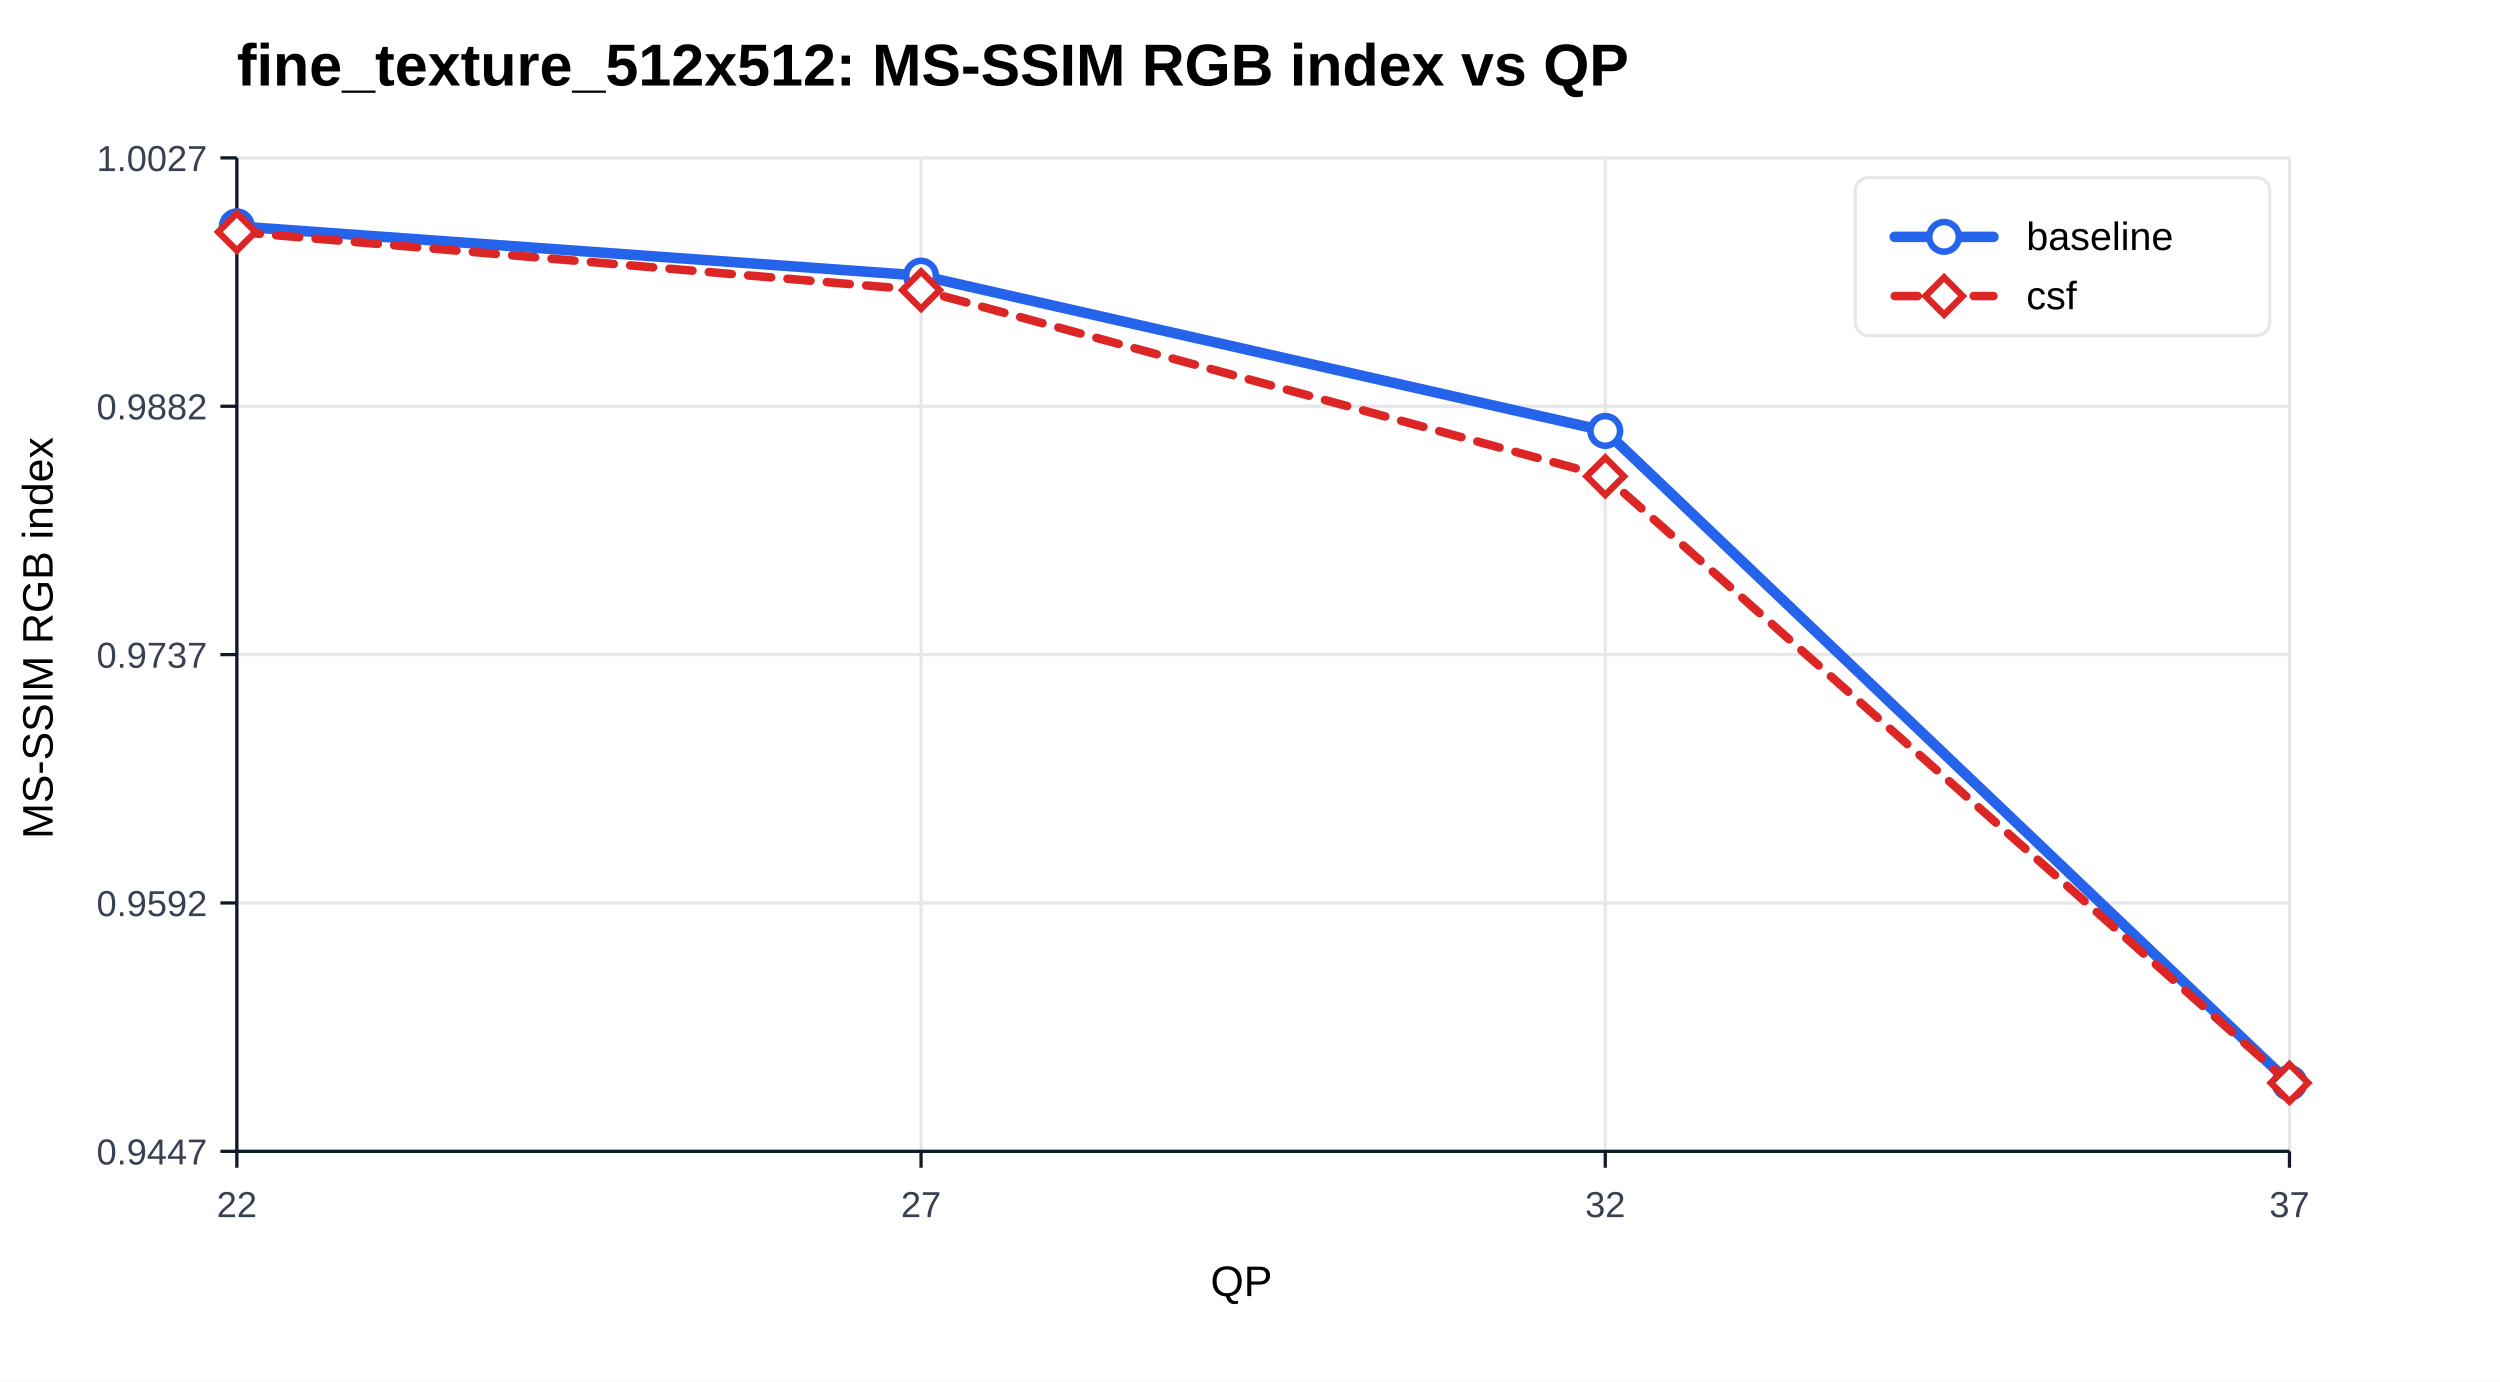
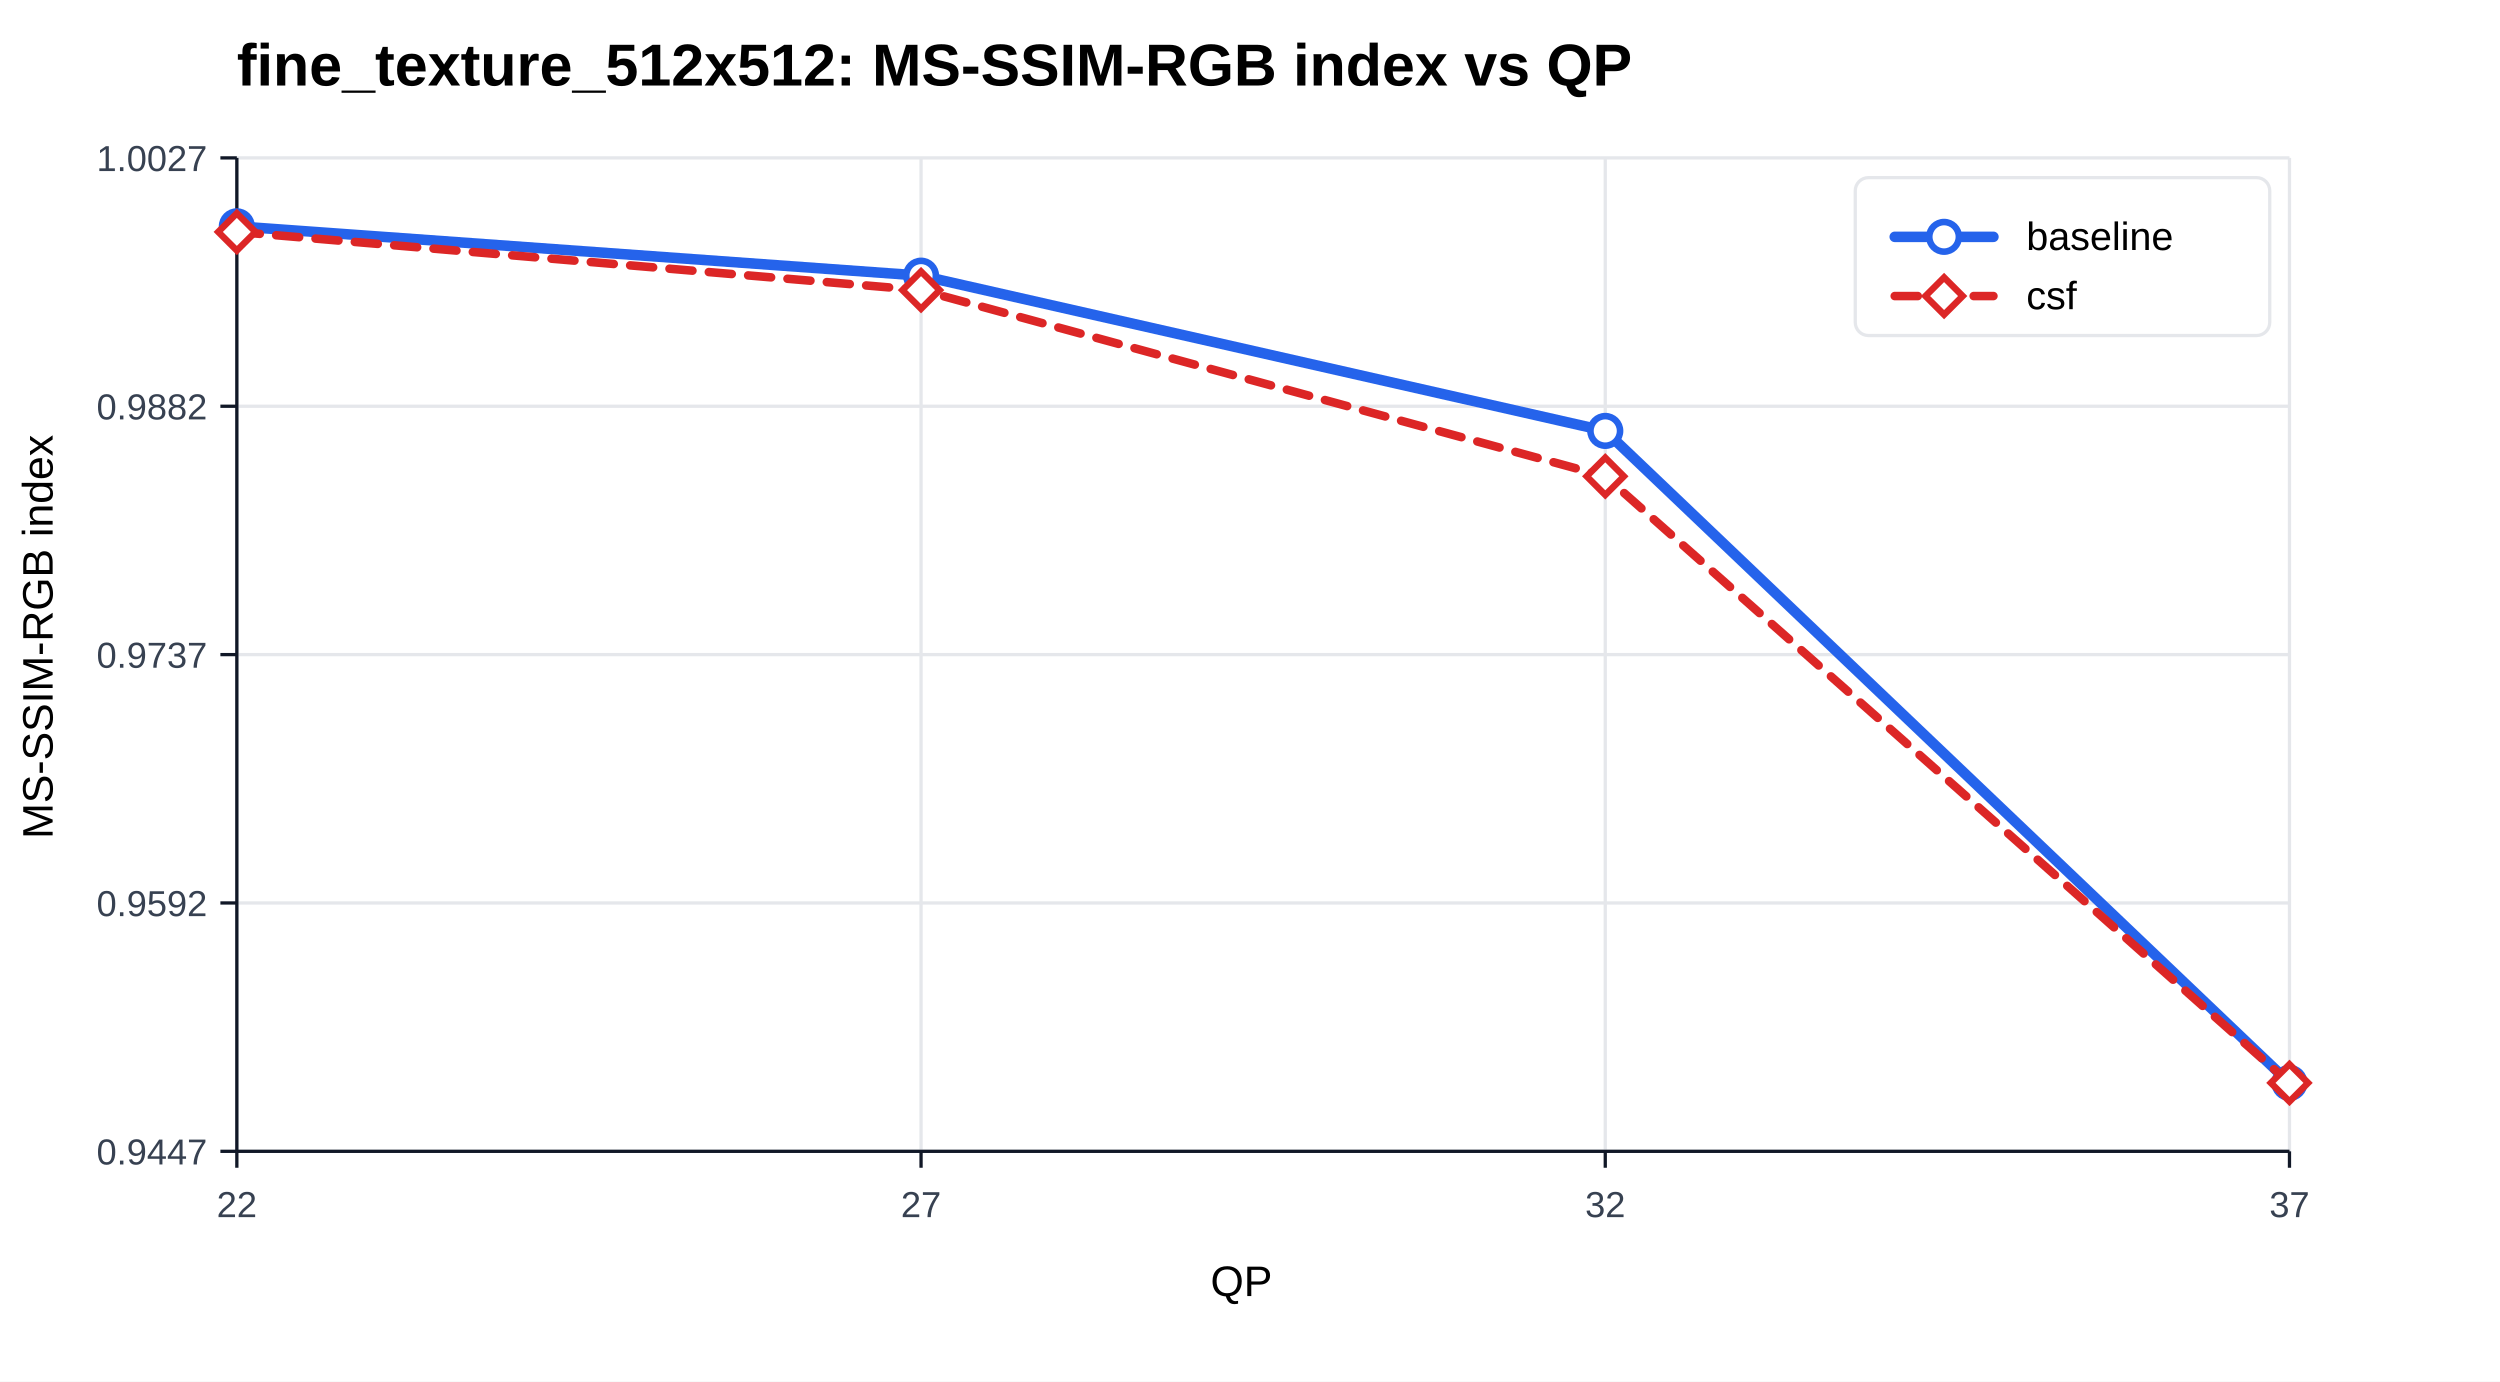
<svg xmlns="http://www.w3.org/2000/svg" width="760" height="420" viewBox="0 0 760 420">
  <rect width="100%" height="100%" fill="#ffffff" />
-   <text x="72" y="26" font-family="Arial" font-size="18" font-weight="700">fine_texture_512x512: MS-SSIM RGB index vs QP</text>
+   <text x="72" y="26" font-family="Arial" font-size="18" font-weight="700">fine_texture_512x512: MS-SSIM-RGB index vs QP</text>
  <line x1="72.0" y1="48" x2="72.0" y2="350" stroke="#e5e7eb" stroke-width="1" />
  <line x1="280.0" y1="48" x2="280.0" y2="350" stroke="#e5e7eb" stroke-width="1" />
  <line x1="488.0" y1="48" x2="488.0" y2="350" stroke="#e5e7eb" stroke-width="1" />
  <line x1="696.0" y1="48" x2="696.0" y2="350" stroke="#e5e7eb" stroke-width="1" />
  <line x1="72" y1="350.0" x2="696" y2="350.0" stroke="#e5e7eb" stroke-width="1" />
  <line x1="72" y1="274.5" x2="696" y2="274.5" stroke="#e5e7eb" stroke-width="1" />
  <line x1="72" y1="199.0" x2="696" y2="199.0" stroke="#e5e7eb" stroke-width="1" />
  <line x1="72" y1="123.5" x2="696" y2="123.5" stroke="#e5e7eb" stroke-width="1" />
  <line x1="72" y1="48.0" x2="696" y2="48.0" stroke="#e5e7eb" stroke-width="1" />
  <line x1="72" y1="350" x2="696" y2="350" stroke="#111827" />
  <line x1="72" y1="48" x2="72" y2="350" stroke="#111827" />
  <text x="368" y="394" font-family="Arial" font-size="13">QP</text>
-   <text x="16" y="255" font-family="Arial" font-size="13" transform="rotate(-90 16,255)">MS-SSIM RGB index</text>
+   <text x="16" y="255" font-family="Arial" font-size="13" transform="rotate(-90 16,255)">MS-SSIM-RGB index</text>
  <line x1="72.0" y1="350" x2="72.0" y2="355" stroke="#111827" />
  <text x="72.0" y="370" font-family="Arial" font-size="11" fill="#374151" text-anchor="middle">22</text>
  <line x1="280.0" y1="350" x2="280.0" y2="355" stroke="#111827" />
  <text x="280.0" y="370" font-family="Arial" font-size="11" fill="#374151" text-anchor="middle">27</text>
  <line x1="488.0" y1="350" x2="488.0" y2="355" stroke="#111827" />
  <text x="488.0" y="370" font-family="Arial" font-size="11" fill="#374151" text-anchor="middle">32</text>
  <line x1="696.0" y1="350" x2="696.0" y2="355" stroke="#111827" />
  <text x="696.0" y="370" font-family="Arial" font-size="11" fill="#374151" text-anchor="middle">37</text>
  <line x1="67" y1="350.0" x2="72" y2="350.0" stroke="#111827" />
  <text x="63" y="354.0" font-family="Arial" font-size="11" fill="#374151" text-anchor="end">0.9447</text>
  <line x1="67" y1="274.5" x2="72" y2="274.5" stroke="#111827" />
  <text x="63" y="278.5" font-family="Arial" font-size="11" fill="#374151" text-anchor="end">0.9592</text>
  <line x1="67" y1="199.0" x2="72" y2="199.0" stroke="#111827" />
  <text x="63" y="203.0" font-family="Arial" font-size="11" fill="#374151" text-anchor="end">0.9737</text>
  <line x1="67" y1="123.5" x2="72" y2="123.5" stroke="#111827" />
  <text x="63" y="127.5" font-family="Arial" font-size="11" fill="#374151" text-anchor="end">0.9882</text>
  <line x1="67" y1="48.0" x2="72" y2="48.0" stroke="#111827" />
  <text x="63" y="52.0" font-family="Arial" font-size="11" fill="#374151" text-anchor="end">1.0027</text>
  <polyline fill="none" stroke="#2563eb" stroke-width="3.2" stroke-linecap="round" stroke-linejoin="round" points="72.0,68.8 280.0,83.8 488.0,131.0 696.0,329.2" />
  <circle cx="72.0" cy="68.8" r="4.5" fill="#ffffff" stroke="#2563eb" stroke-width="2" />
  <circle cx="280.0" cy="83.8" r="4.5" fill="#ffffff" stroke="#2563eb" stroke-width="2" />
  <circle cx="488.0" cy="131.0" r="4.5" fill="#ffffff" stroke="#2563eb" stroke-width="2" />
  <circle cx="696.0" cy="329.2" r="4.5" fill="#ffffff" stroke="#2563eb" stroke-width="2" />
  <polyline fill="none" stroke="#dc2626" stroke-width="2.6" stroke-linecap="round" stroke-linejoin="round" stroke-dasharray="7 5" points="72.0,70.5 280.0,88.2 488.0,144.8 696.0,329.2" />
  <rect x="68.0" y="66.5" width="8" height="8" transform="rotate(45 72.0 70.5)" fill="#ffffff" stroke="#dc2626" stroke-width="2" />
  <rect x="276.0" y="84.2" width="8" height="8" transform="rotate(45 280.0 88.2)" fill="#ffffff" stroke="#dc2626" stroke-width="2" />
  <rect x="484.0" y="140.8" width="8" height="8" transform="rotate(45 488.0 144.8)" fill="#ffffff" stroke="#dc2626" stroke-width="2" />
  <rect x="692.0" y="325.2" width="8" height="8" transform="rotate(45 696.0 329.2)" fill="#ffffff" stroke="#dc2626" stroke-width="2" />
  <rect x="564" y="54" width="126" height="48" rx="4" fill="#ffffff" stroke="#e5e7eb" />
  <line x1="576" y1="72" x2="606" y2="72" stroke="#2563eb" stroke-width="3.2" stroke-linecap="round" />
  <circle cx="591.0" cy="72.0" r="4.5" fill="#ffffff" stroke="#2563eb" stroke-width="2" />
  <text x="616" y="76" font-family="Arial" font-size="12">baseline</text>
  <line x1="576" y1="90" x2="606" y2="90" stroke="#dc2626" stroke-width="2.6" stroke-linecap="round" stroke-dasharray="7 5" />
  <rect x="587.0" y="86.0" width="8" height="8" transform="rotate(45 591.0 90.0)" fill="#ffffff" stroke="#dc2626" stroke-width="2" />
  <text x="616" y="94" font-family="Arial" font-size="12">csf</text>
</svg>
